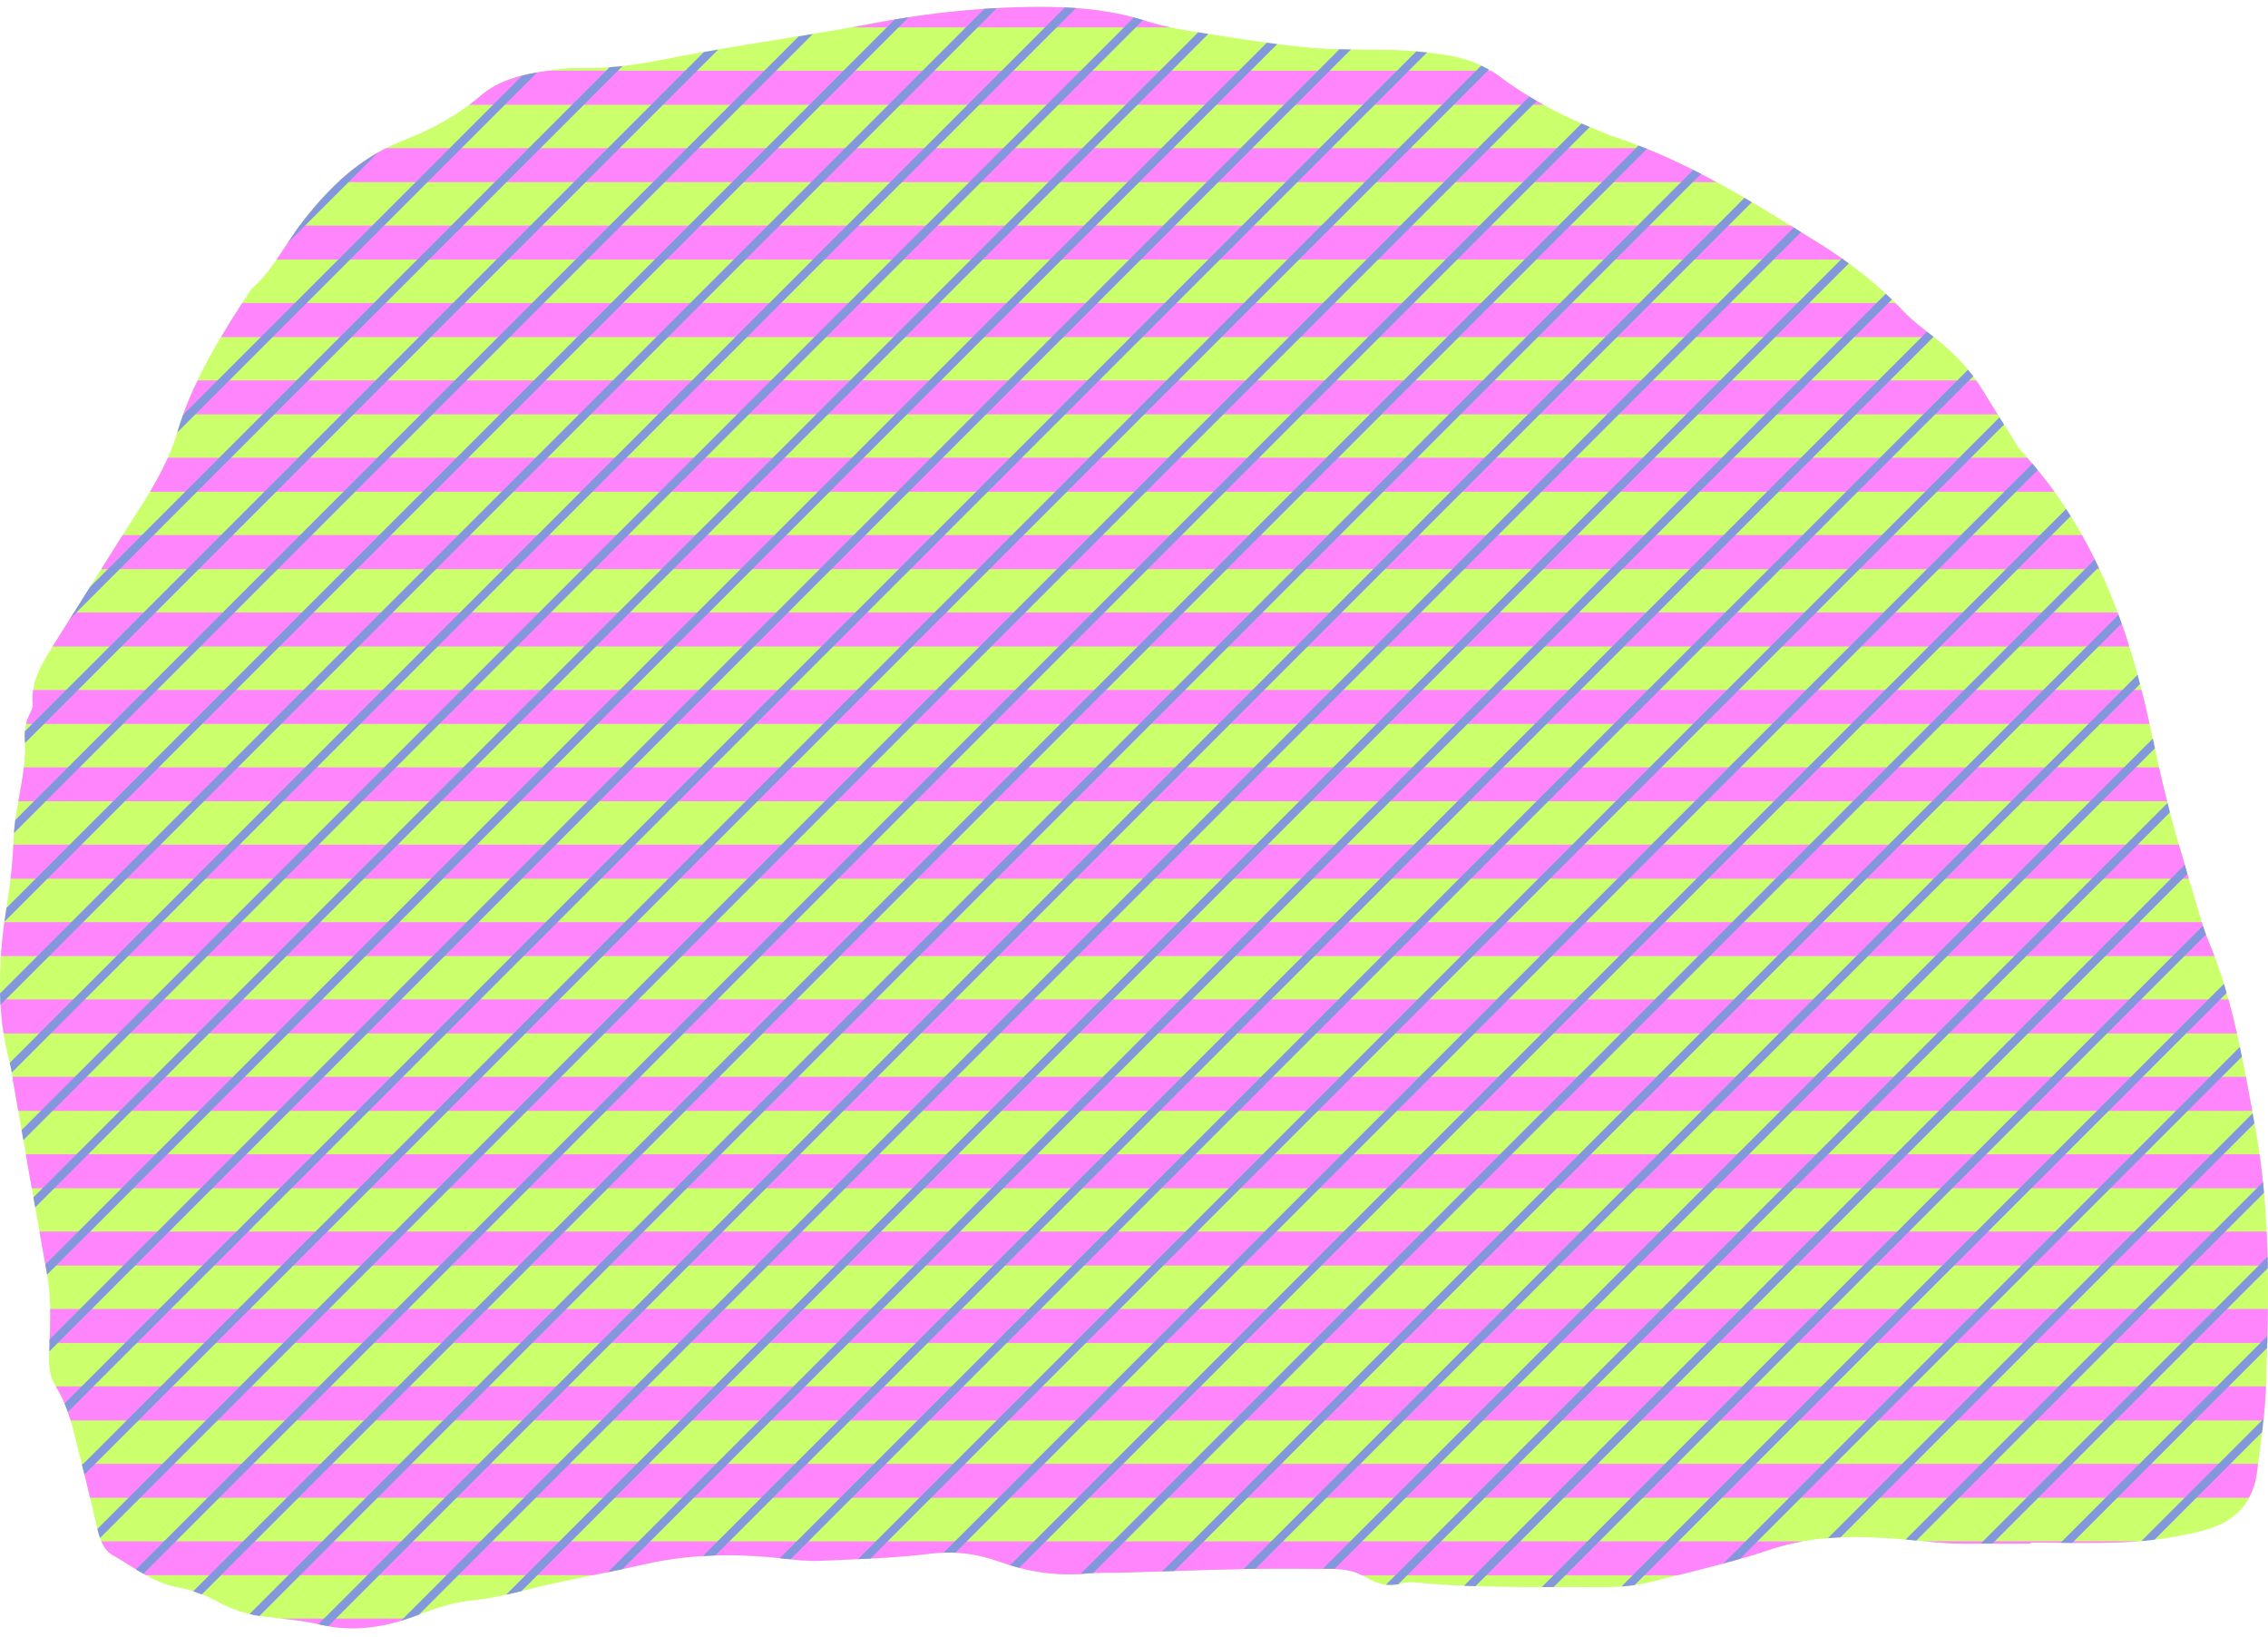
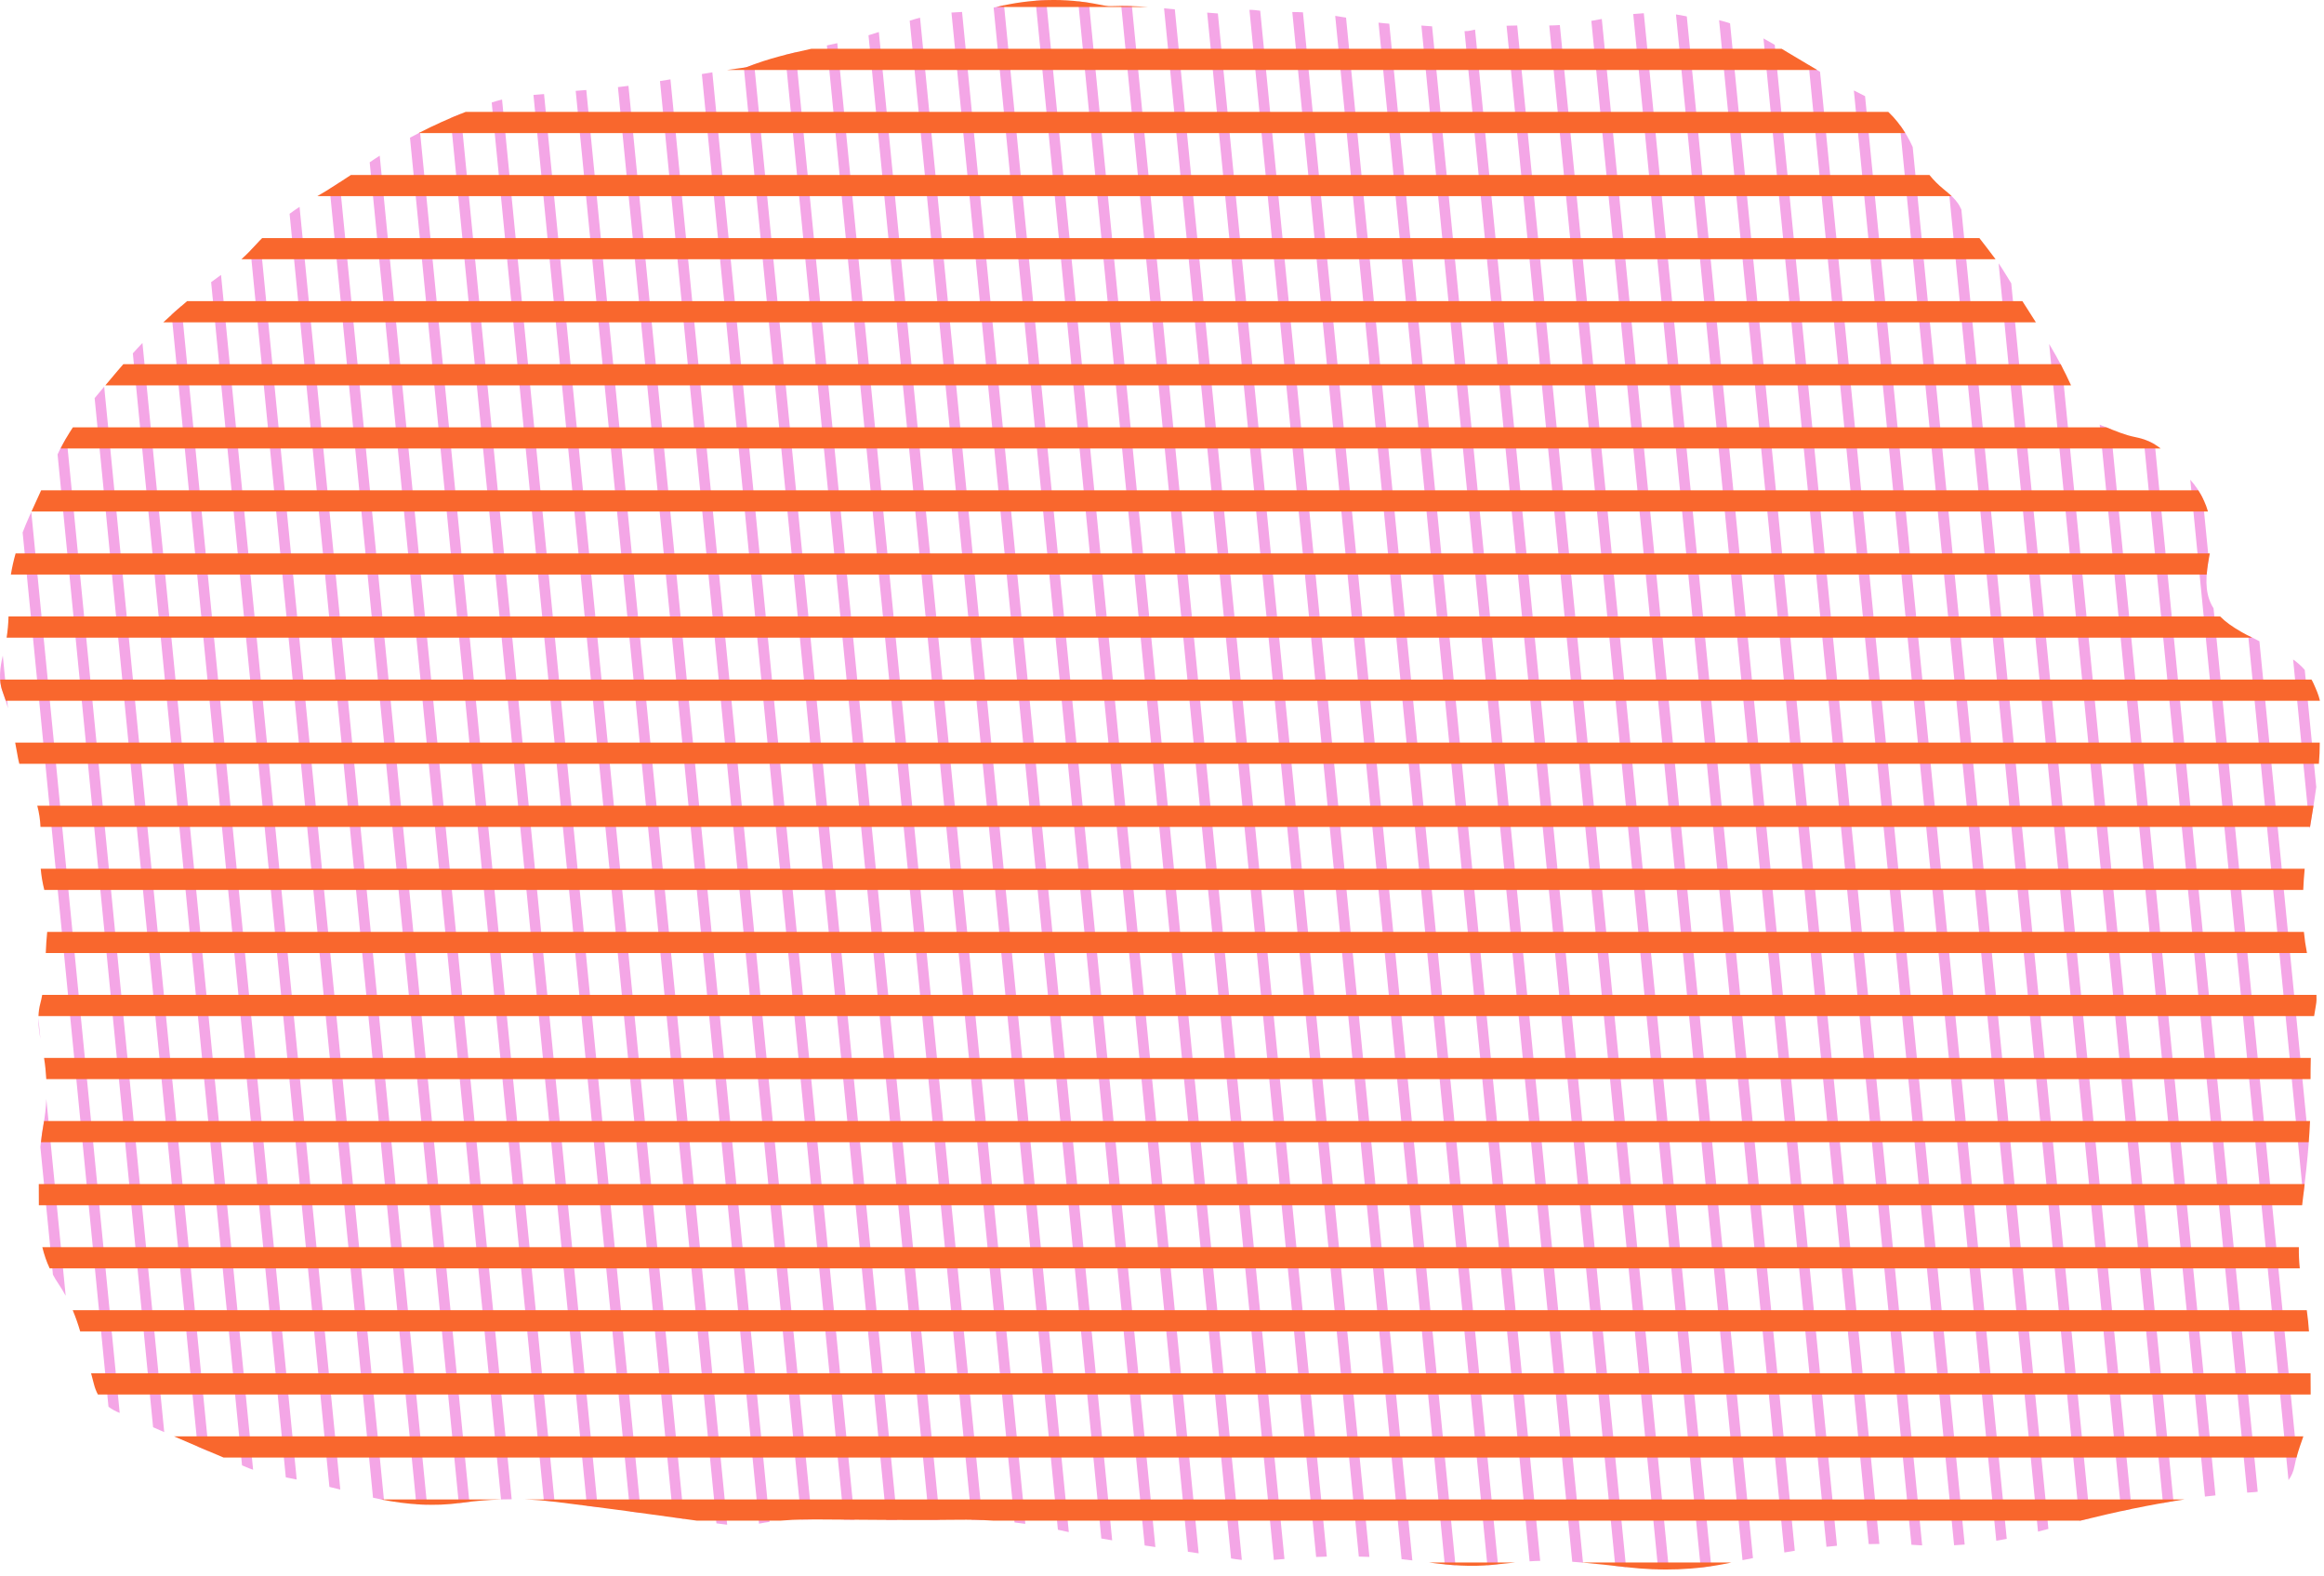
- <svg xmlns="http://www.w3.org/2000/svg" width="262" height="189" viewBox="0 0 262 189" fill="none">
-   <path d="M234.582 178.269C231.981 178.269 229.38 178.262 226.787 178.269C224.659 178.277 222.553 178.018 220.433 177.833C215.017 177.353 209.638 177.198 204.311 179.001C199.959 180.471 195.437 181.446 190.989 182.636C188.802 183.22 186.556 183.33 184.31 183.308C177.461 183.242 170.604 183.441 163.77 182.784C163.186 182.725 162.558 182.68 162.011 182.843C160.408 183.316 159.048 182.954 157.652 182.082C156.44 181.321 154.97 181.18 153.544 181.18C150.234 181.166 146.924 181.136 143.621 181.203C139.018 181.299 134.422 181.476 129.827 181.609C128.408 181.653 126.982 181.572 125.578 181.712C122.091 182.052 118.729 181.528 115.471 180.353C112.862 179.415 110.306 179.075 107.498 179.422C103.287 179.947 99.024 180.05 94.775 180.242C93.371 180.309 91.945 180.153 90.541 179.991C85.214 179.385 79.843 179.429 74.671 180.604C69.95 181.675 65.184 182.51 60.492 183.693C58.549 184.18 56.591 184.616 54.581 184.83C52.468 185.059 50.436 185.687 48.434 186.456C44.747 187.874 40.971 188.562 36.982 187.608C34.809 187.091 32.548 186.966 30.325 186.678C28.544 186.448 26.867 185.909 25.293 185.059C23.823 184.269 22.286 183.626 20.653 183.353C17.742 182.85 15.518 181.01 13.072 179.614C11.853 178.919 11.491 177.604 11.188 176.319C10.553 173.681 9.984 171.021 9.282 168.398C8.521 165.561 8.078 162.613 6.415 160.064C5.757 159.052 5.625 157.847 5.669 156.65C5.706 155.468 5.772 154.286 5.802 153.111C5.854 150.983 5.75 148.87 5.373 146.757C4.051 139.435 2.787 132.105 1.502 124.776C1.398 124.192 1.361 123.594 1.206 123.032C-0.471 116.981 -0.183 110.878 0.763 104.76C1.162 102.189 1.509 99.625 1.568 97.01C1.605 95.488 1.864 93.958 2.137 92.451C2.558 90.124 3.016 87.811 2.869 85.424C2.809 84.479 2.928 83.54 3.349 82.661C3.548 82.24 3.822 81.76 3.785 81.331C3.534 78.523 5.004 76.373 6.393 74.171C9.74 68.881 13.021 63.547 16.404 58.279C18.074 55.678 19.574 53.011 20.446 50.04C22.241 43.952 25.559 38.655 29.009 33.416C31.617 31.126 33.088 27.971 35.179 25.303C38.179 21.491 41.614 18.188 46.358 16.319C49.616 15.041 52.801 13.408 55.534 11.051C58.172 8.783 61.526 8.406 64.807 7.948C65.738 7.822 66.698 7.859 67.637 7.859C70.718 7.874 73.725 7.453 76.762 6.847C83.123 5.576 89.559 4.652 95.957 3.574C97.354 3.337 98.75 3.093 100.139 2.82C107.099 1.468 114.133 0.729 121.248 0.803C125.039 0.847 128.792 1.261 132.42 2.428C135.25 3.345 138.19 3.684 141.102 4.15C144.478 4.689 147.87 5.192 151.276 5.495C154.091 5.746 156.935 5.724 159.773 5.746C162.144 5.761 164.479 5.968 166.821 6.315C169.23 6.677 171.417 7.453 173.331 8.901C177.04 11.709 181.162 13.726 185.477 15.403C185.699 15.491 185.906 15.61 186.128 15.684C194.765 18.439 202.36 23.272 209.971 27.985C213.547 30.202 216.953 32.818 219.893 35.936C221.098 37.214 222.575 38.248 223.95 39.364C225.893 40.938 227.6 42.711 228.907 44.861C230.075 46.775 231.287 48.666 232.484 50.565C232.801 51.067 233.067 51.607 233.459 52.035C240.781 59.986 244.859 69.569 247.453 79.89C248.317 83.326 248.99 86.813 249.788 90.264C250.268 92.333 250.807 94.394 251.384 96.433C252.255 99.5 253.172 102.551 254.088 105.61C254.361 106.511 254.605 107.435 254.974 108.299C257.974 115.319 259.156 122.781 260.531 130.229C262.348 140.085 262.09 149.993 261.779 159.909C261.668 163.322 261.151 166.721 260.708 170.12C260.242 173.688 258.1 175.779 254.657 176.718C251.561 177.567 248.399 177.981 245.214 178.114C241.675 178.262 238.128 178.151 234.582 178.151V178.269Z" fill="#CCFF6C" />
-   <path d="M3.769 81.346C3.806 81.775 3.54 82.255 3.333 82.676C3.186 82.979 3.09 83.297 3.016 83.607H248.317C248.043 82.366 247.762 81.132 247.452 79.905C247.43 79.831 247.415 79.757 247.393 79.684H3.836C3.754 80.216 3.718 80.762 3.769 81.346Z" fill="#FF85FD" />
-   <path d="M230.769 47.854C230.141 46.864 229.52 45.867 228.914 44.869C228.715 44.544 228.493 44.241 228.271 43.931H22.825C22.211 45.209 21.65 46.517 21.162 47.861H230.769V47.854Z" fill="#FF85FD" />
-   <path d="M237.325 56.793C236.357 55.448 235.308 54.141 234.185 52.862H19.391C18.793 54.214 18.091 55.515 17.322 56.793H237.317H237.325Z" fill="#FF85FD" />
-   <path d="M242.531 65.727C241.903 64.397 241.238 63.081 240.514 61.796H14.172C13.345 63.104 12.51 64.412 11.69 65.727H242.531Z" fill="#FF85FD" />
-   <path d="M6.076 74.667H245.983C245.569 73.344 245.119 72.029 244.638 70.736H8.544C7.827 71.882 7.103 73.034 6.379 74.179C6.275 74.342 6.172 74.504 6.068 74.667H6.076Z" fill="#FF85FD" />
-   <path d="M47.149 186.929H32.416C33.953 187.091 35.49 187.261 36.982 187.623C40.507 188.466 43.868 188.022 47.149 186.929Z" fill="#FF85FD" />
-   <path d="M212.954 29.98C211.972 29.286 210.982 28.621 209.962 27.993C208.92 27.343 207.871 26.7 206.829 26.05H34.616C33.685 27.328 32.85 28.68 31.941 29.98H212.947H212.954Z" fill="#FF85FD" />
-   <path d="M100.131 2.842C99.555 2.953 98.979 3.064 98.402 3.167H135.22C134.281 2.968 133.343 2.731 132.419 2.436C128.792 1.268 125.038 0.855 121.248 0.803C114.14 0.722 107.106 1.461 100.131 2.835V2.842Z" fill="#FF85FD" />
-   <path d="M245.213 178.122C245.871 178.092 246.528 178.048 247.186 177.996H222.102C223.661 178.144 225.212 178.284 226.786 178.277C229.387 178.269 231.987 178.277 234.581 178.277V178.159C238.127 178.159 241.674 178.277 245.213 178.122Z" fill="#FF85FD" />
-   <path d="M198.302 21.04C195.628 19.585 192.887 18.255 190.049 17.109H44.598C42.514 18.151 40.697 19.503 39.049 21.04H198.302Z" fill="#FF85FD" />
-   <path d="M54.22 12.1H178.304C176.583 11.154 174.92 10.105 173.332 8.9C172.977 8.634 172.615 8.398 172.238 8.169H63.279C60.501 8.575 57.752 9.144 55.521 11.058C55.099 11.42 54.664 11.76 54.213 12.092L54.22 12.1Z" fill="#FF85FD" />
-   <path d="M223.373 38.92C222.169 37.975 220.928 37.051 219.886 35.95C219.583 35.625 219.265 35.307 218.948 34.997H27.982C27.14 36.297 26.32 37.598 25.529 38.928H223.373V38.92Z" fill="#FF85FD" />
-   <path d="M261.471 164.046C261.611 162.738 261.722 161.43 261.766 160.115H6.432C7.23 161.349 7.747 162.679 8.153 164.046H261.471Z" fill="#FF85FD" />
-   <path d="M5.795 153.125C5.78 153.783 5.75 154.448 5.721 155.106H261.912C261.942 153.798 261.972 152.49 261.986 151.175H5.787C5.802 151.825 5.809 152.468 5.787 153.118L5.795 153.125Z" fill="#FF85FD" />
-   <path d="M259.8 172.979C260.243 172.151 260.568 171.213 260.709 170.127C260.753 169.772 260.805 169.41 260.849 169.056H9.445C9.785 170.356 10.095 171.671 10.406 172.986H259.8V172.979Z" fill="#FF85FD" />
-   <path d="M13.072 179.629C14.35 180.36 15.569 181.203 16.847 181.919H68.53C70.577 181.498 72.624 181.077 74.663 180.619C79.835 179.444 85.206 179.4 90.533 180.006C91.937 180.168 93.363 180.316 94.767 180.257C99.016 180.065 103.279 179.954 107.49 179.437C110.298 179.089 112.854 179.437 115.463 180.368C118.721 181.535 122.083 182.06 125.57 181.727C126.974 181.594 128.407 181.668 129.819 181.624C134.414 181.491 139.017 181.306 143.613 181.217C146.923 181.151 150.226 181.18 153.536 181.195C154.858 181.195 156.203 181.321 157.356 181.941H193.774C197.313 181.047 200.86 180.19 204.31 179.023C205.64 178.572 206.978 178.24 208.322 178.011H11.697C11.985 178.668 12.392 179.259 13.072 179.644V179.629Z" fill="#FF85FD" />
-   <path d="M261.971 146.165C261.949 144.857 261.905 143.55 261.846 142.234H4.561C4.79 143.542 5.019 144.85 5.255 146.165H261.971Z" fill="#FF85FD" />
-   <path d="M2.1 128.293H260.176C259.939 126.985 259.696 125.67 259.452 124.362H1.428C1.45 124.503 1.472 124.65 1.494 124.791C1.701 125.958 1.901 127.126 2.107 128.293H2.1Z" fill="#FF85FD" />
-   <path d="M261.492 137.233C261.367 135.926 261.211 134.618 261.027 133.303H2.98C3.21 134.611 3.439 135.918 3.668 137.233H261.492Z" fill="#FF85FD" />
-   <path d="M255.809 110.419C255.543 109.71 255.27 109.008 254.974 108.314C254.723 107.723 254.531 107.109 254.346 106.496H0.504C0.327 107.804 0.186 109.119 0.098 110.427H255.809V110.419Z" fill="#FF85FD" />
-   <path d="M252.853 101.48C252.462 100.172 252.085 98.864 251.708 97.549H1.538C1.486 98.864 1.375 100.172 1.213 101.48H252.853Z" fill="#FF85FD" />
-   <path d="M258.417 119.353C258.122 118.037 257.797 116.73 257.435 115.422H0.031C0.09 116.73 0.209 118.045 0.408 119.353H258.417Z" fill="#FF85FD" />
-   <path d="M2.115 92.54H250.349C250.157 91.787 249.965 91.033 249.788 90.272C249.662 89.718 249.537 89.164 249.411 88.617H2.751C2.603 89.91 2.366 91.188 2.13 92.474C2.13 92.496 2.123 92.526 2.115 92.548V92.54Z" fill="#FF85FD" />
-   <path d="M117.753 181.062L239.207 59.609C239.03 59.328 238.852 59.055 238.675 58.781L116.689 180.767C117.044 180.878 117.399 180.974 117.753 181.062Z" fill="#8398DC" />
-   <path d="M110.365 179.319L235.395 54.289C235.188 54.038 234.989 53.787 234.782 53.543L109.006 179.319C109.464 179.304 109.915 179.304 110.365 179.319Z" fill="#8398DC" />
-   <path d="M125.57 181.713C125.807 181.69 126.043 181.683 126.28 181.668L242.428 65.52C242.281 65.209 242.133 64.906 241.985 64.603L124.824 181.764C125.075 181.75 125.319 181.742 125.57 181.713Z" fill="#8398DC" />
-   <path d="M135.663 181.424L245.088 71.999C244.97 71.667 244.852 71.334 244.726 71.002L134.252 181.476C134.717 181.461 135.19 181.446 135.656 181.432L135.663 181.424Z" fill="#8398DC" />
-   <path d="M153.544 181.173C153.751 181.173 153.958 181.173 154.172 181.188L248.938 86.422C248.857 86.045 248.776 85.676 248.695 85.299L152.82 181.173C153.064 181.173 153.301 181.173 153.544 181.173Z" fill="#8398DC" />
-   <path d="M145.032 181.188L247.217 79.004C247.121 78.641 247.032 78.279 246.936 77.925L143.658 181.202C144.116 181.195 144.574 181.202 145.032 181.188Z" fill="#8398DC" />
-   <path d="M71.923 181.21L218.549 34.591C218.32 34.369 218.084 34.147 217.847 33.926L70.201 181.579C70.778 181.461 71.354 181.335 71.93 181.217L71.923 181.21Z" fill="#8398DC" />
-   <path d="M82.629 179.644L223.366 38.906C223.115 38.707 222.857 38.507 222.605 38.308L81.195 179.71C81.676 179.681 82.148 179.651 82.629 179.636V179.644Z" fill="#8398DC" />
-   <path d="M90.54 179.999C90.799 180.028 91.057 180.058 91.323 180.08L227.946 43.458C227.754 43.199 227.539 42.955 227.34 42.704L90.082 179.954C90.23 179.969 90.385 179.984 90.533 179.999H90.54Z" fill="#8398DC" />
-   <path d="M100.553 179.991L231.508 49.036C231.33 48.755 231.153 48.482 230.983 48.201L99.119 180.065C99.599 180.043 100.072 180.021 100.553 179.999V179.991Z" fill="#8398DC" />
-   <path d="M170.442 183.19L252.691 100.94C252.588 100.586 252.485 100.238 252.381 99.884L169.119 183.146C169.555 183.16 169.998 183.175 170.434 183.19H170.442Z" fill="#8398DC" />
-   <path d="M230.172 178.269L261.98 146.461C261.98 146.018 261.965 145.567 261.958 145.124L228.812 178.269C229.263 178.269 229.721 178.269 230.172 178.269Z" fill="#8398DC" />
-   <path d="M220.432 177.834C220.75 177.863 221.067 177.893 221.378 177.922L261.542 137.758C261.505 137.344 261.461 136.93 261.416 136.517L220.129 177.804C220.232 177.811 220.328 177.819 220.432 177.826V177.834Z" fill="#8398DC" />
-   <path d="M239.384 178.189L261.897 155.676C261.912 155.21 261.919 154.745 261.934 154.279L238.039 178.174C238.49 178.174 238.94 178.181 239.391 178.189H239.384Z" fill="#8398DC" />
-   <path d="M248.902 177.811L261.323 165.391C261.382 164.881 261.434 164.372 261.485 163.869L247.373 177.981C247.883 177.937 248.393 177.878 248.902 177.819V177.811Z" fill="#8398DC" />
-   <path d="M60.234 183.766L213.576 30.423C213.31 30.231 213.052 30.039 212.786 29.855L58.453 184.18C59.044 184.047 59.643 183.914 60.234 183.766Z" fill="#8398DC" />
-   <path d="M161.539 182.953L250.675 93.818C250.579 93.456 250.49 93.094 250.394 92.731L160.113 183.013C160.571 183.064 161.044 183.049 161.539 182.953Z" fill="#8398DC" />
-   <path d="M201.001 180.028L258.987 122.043C258.913 121.666 258.832 121.289 258.75 120.912L199.117 180.545C199.745 180.375 200.373 180.205 201.001 180.028Z" fill="#8398DC" />
-   <path d="M179.47 183.294L254.827 107.938C254.701 107.606 254.583 107.266 254.472 106.926L178.104 183.294C178.554 183.294 179.012 183.294 179.463 183.294H179.47Z" fill="#8398DC" />
-   <path d="M188.831 183.065L257.219 114.676C257.116 114.329 257.012 113.974 256.909 113.627L187.309 183.227C187.818 183.19 188.328 183.139 188.831 183.065Z" fill="#8398DC" />
-   <path d="M212.616 177.553L260.435 129.734C260.361 129.349 260.294 128.965 260.22 128.581L211.16 177.641C211.64 177.604 212.128 177.575 212.608 177.553H212.616Z" fill="#8398DC" />
-   <path d="M0.512 106.452L104.964 2C104.425 2.081 103.878 2.17 103.339 2.266L0.741 104.864C0.659 105.396 0.586 105.92 0.512 106.452Z" fill="#8398DC" />
-   <path d="M0.061 116.043L115.16 0.943C114.68 0.966 114.193 0.995 113.712 1.025L0.002 114.735C0.017 115.171 0.032 115.607 0.054 116.043H0.061Z" fill="#8398DC" />
-   <path d="M1.191 123.047C1.265 123.321 1.317 123.594 1.354 123.875L124.3 0.936C123.871 0.907 123.443 0.884 123.014 0.862L1.117 122.759C1.147 122.855 1.169 122.951 1.191 123.055V123.047Z" fill="#8398DC" />
-   <path d="M2.692 131.677L132.044 2.325C131.696 2.214 131.342 2.111 130.987 2.015L2.492 130.517C2.559 130.901 2.625 131.293 2.692 131.677Z" fill="#8398DC" />
-   <path d="M1.605 96.219L93.896 3.928C93.357 4.016 92.81 4.105 92.271 4.194L1.761 94.704C1.694 95.206 1.642 95.716 1.605 96.219Z" fill="#8398DC" />
-   <path d="M2.862 85.439C2.87 85.564 2.87 85.69 2.877 85.823L82.962 5.73C82.415 5.827 81.869 5.915 81.314 6.011L2.877 84.456C2.848 84.781 2.84 85.113 2.862 85.439Z" fill="#8398DC" />
-   <path d="M48.376 186.493L208.058 26.811C207.778 26.633 207.497 26.463 207.216 26.286L46.322 187.18C47.009 186.973 47.697 186.751 48.376 186.493Z" fill="#8398DC" />
-   <path d="M35.172 25.319C34.493 26.183 33.879 27.099 33.273 28.023L43.647 17.649C40.256 19.57 37.566 22.275 35.172 25.319Z" fill="#8398DC" />
-   <path d="M8.076 71.482L71.921 7.63C71.426 7.689 70.924 7.726 70.421 7.763L10.374 67.817C9.613 69.036 8.845 70.255 8.076 71.482Z" fill="#8398DC" />
-   <path d="M4.064 139.442L139.586 3.921C139.194 3.862 138.795 3.803 138.404 3.736L3.857 138.29C3.924 138.674 3.998 139.058 4.064 139.45V139.442Z" fill="#8398DC" />
-   <path d="M20.469 49.952L62.052 8.369C61.475 8.473 60.899 8.583 60.33 8.731L21.141 47.92C20.897 48.585 20.676 49.265 20.469 49.952Z" fill="#8398DC" />
-   <path d="M23.313 184.143L190.258 17.198C189.933 17.065 189.616 16.932 189.283 16.807L22.309 183.789C22.648 183.899 22.981 184.01 23.313 184.143Z" fill="#8398DC" />
-   <path d="M16.566 181.757L183.651 14.672C183.334 14.539 183.016 14.398 182.698 14.258L15.709 181.247C15.99 181.425 16.278 181.594 16.559 181.757H16.566Z" fill="#8398DC" />
-   <path d="M29.97 186.626L196.501 20.087C196.198 19.932 195.902 19.777 195.599 19.629L28.824 186.411C29.201 186.5 29.585 186.567 29.97 186.633V186.626Z" fill="#8398DC" />
-   <path d="M36.983 187.623C37.3 187.697 37.611 187.749 37.928 187.801L202.376 23.353C202.088 23.183 201.807 23.013 201.519 22.851L36.783 187.579C36.85 187.594 36.916 187.601 36.983 187.616V187.623Z" fill="#8398DC" />
-   <path d="M7.84 163.071L164.847 6.064C164.433 6.02 164.02 5.975 163.606 5.938L7.463 162.089C7.596 162.414 7.721 162.739 7.84 163.071Z" fill="#8398DC" />
-   <path d="M5.686 156.097L156.065 5.717C155.622 5.717 155.179 5.695 154.735 5.688L5.737 154.678C5.715 155.151 5.7 155.624 5.686 156.097Z" fill="#8398DC" />
-   <path d="M11.556 177.626L177.519 11.664C177.231 11.502 176.95 11.324 176.669 11.154L11.246 176.577C11.335 176.932 11.431 177.287 11.556 177.634V177.626Z" fill="#8398DC" />
-   <path d="M5.365 146.772C5.395 146.92 5.41 147.068 5.432 147.216L147.551 5.089C147.145 5.037 146.746 4.993 146.34 4.934L5.232 146.048C5.277 146.292 5.321 146.528 5.358 146.772H5.365Z" fill="#8398DC" />
-   <path d="M9.761 170.29L172.007 8.044C171.712 7.874 171.416 7.719 171.113 7.578L9.48 169.203C9.577 169.565 9.673 169.927 9.761 170.29Z" fill="#8398DC" />
+ <svg xmlns="http://www.w3.org/2000/svg" width="180" height="122" viewBox="0 0 180 122" fill="none">
+   <path d="M42.952 116.29L32.536 10.249C32.273 10.383 32.011 10.521 31.754 10.664L42.123 116.204C42.399 116.228 42.68 116.256 42.957 116.295L42.952 116.29Z" fill="#F4A6E6" />
+   <path d="M178.391 92.602C178.553 91.248 178.71 89.894 178.815 88.531L174.997 49.654C174.706 49.511 174.415 49.368 174.129 49.216L178.391 92.597V92.602Z" fill="#F4A6E6" />
+   <path d="M174.046 115.583C174.251 115.569 174.451 115.55 174.656 115.54C174.728 115.54 174.794 115.521 174.866 115.512L166.9 34.417C166.633 34.255 166.342 34.127 166.037 34.026L174.051 115.588L174.046 115.583Z" fill="#F4A6E6" />
+   <path d="M177.608 51.065L178.895 64.174C179.067 63.097 179.253 62.024 179.401 60.947L178.509 51.875C178.242 51.565 177.937 51.298 177.604 51.065H177.608Z" fill="#F4A6E6" />
+   <path d="M135.772 120.652L124.064 1.468C123.793 1.515 123.526 1.568 123.254 1.616L134.962 120.814C135.234 120.757 135.501 120.704 135.772 120.652Z" fill="#F4A6E6" />
+   <path d="M162.627 32.878L170.779 115.889C171.051 115.855 171.322 115.827 171.594 115.798L163.485 33.226C163.271 33.14 163.061 33.059 162.846 32.978C162.77 32.949 162.698 32.916 162.627 32.883V32.878Z" fill="#F4A6E6" />
+   <path d="M145.562 119.551L133.997 1.807C133.716 1.711 133.434 1.63 133.148 1.563L144.737 119.57C145.009 119.565 145.286 119.556 145.562 119.556V119.551Z" fill="#F4A6E6" />
+   <path d="M154.799 20.398L164.29 117.014C164.557 116.957 164.829 116.9 165.096 116.843L155.776 21.938C155.6 21.652 155.423 21.366 155.247 21.08C155.104 20.846 154.956 20.618 154.799 20.394V20.398Z" fill="#F4A6E6" />
+   <path d="M167.527 116.38C167.799 116.333 168.066 116.285 168.338 116.237L159.709 28.407C159.395 27.806 159.056 27.215 158.713 26.634L167.527 116.38Z" fill="#F4A6E6" />
+   <path d="M154.617 119.308C154.889 119.265 155.156 119.217 155.428 119.165L144.454 7.446C144.163 7.303 143.872 7.151 143.586 7.003L154.617 119.308Z" fill="#F4A6E6" />
+   <path d="M151.35 119.661C151.622 119.646 151.898 119.627 152.17 119.604L140.967 5.559C140.676 5.387 140.381 5.215 140.09 5.039L151.35 119.656V119.661Z" fill="#F4A6E6" />
+   <path d="M147.146 9.673L157.849 118.603C158.116 118.531 158.383 118.46 158.654 118.393L148.143 11.384C147.871 10.779 147.542 10.202 147.151 9.678L147.146 9.673Z" fill="#F4A6E6" />
+   <path d="M129.259 121.533L117.512 1.973C117.236 1.973 116.964 1.982 116.688 1.992L128.429 121.524C128.706 121.528 128.977 121.533 129.254 121.528L129.259 121.533Z" fill="#F4A6E6" />
+   <path d="M150.969 15.012L161.061 117.768C161.328 117.701 161.595 117.634 161.866 117.568L151.913 16.223C151.889 16.175 151.865 16.132 151.841 16.084C151.66 15.679 151.326 15.326 150.969 15.012Z" fill="#F4A6E6" />
+   <path d="M177.251 114.612C177.48 114.316 177.642 113.94 177.732 113.458C177.775 113.225 177.833 112.996 177.895 112.767L171.445 47.104C170.868 46.198 170.772 45.107 171.03 43.548C171.044 43.471 171.058 43.391 171.073 43.314L170.606 38.571C170.358 38.075 170.043 37.598 169.643 37.145L177.251 114.617V114.612Z" fill="#F4A6E6" />
+   <path d="M122.608 121.004L110.919 2.04C110.643 2.016 110.366 1.992 110.09 1.978L121.774 120.937C122.051 120.956 122.327 120.98 122.604 121.004H122.608Z" fill="#F4A6E6" />
+   <path d="M76.087 117.711L64.851 3.342C64.584 3.404 64.312 3.461 64.045 3.518L75.257 117.687C75.534 117.687 75.81 117.697 76.082 117.706L76.087 117.711Z" fill="#F4A6E6" />
+   <path d="M72.789 117.695L61.624 4.051C61.357 4.113 61.085 4.179 60.818 4.246L71.964 117.7C72.24 117.7 72.512 117.7 72.789 117.695Z" fill="#F4A6E6" />
+   <path d="M62.883 117.658L51.928 6.145C51.656 6.192 51.389 6.235 51.117 6.278L62.058 117.668C62.334 117.663 62.606 117.658 62.883 117.658Z" fill="#F4A6E6" />
+   <path d="M55.497 117.964C55.774 118.002 56.045 118.04 56.322 118.069L45.41 6.97C45.138 6.994 44.866 7.013 44.59 7.036L55.488 117.959C55.488 117.959 55.492 117.959 55.497 117.959V117.964Z" fill="#F4A6E6" />
+   <path d="M46.292 116.724L35.69 8.81C35.423 8.914 35.161 9.029 34.898 9.139L45.458 116.609C45.734 116.648 46.016 116.681 46.292 116.719V116.724Z" fill="#F4A6E6" />
+   <path d="M66.184 117.681L55.172 5.601C54.9 5.643 54.628 5.686 54.361 5.734L65.359 117.681C65.636 117.681 65.907 117.681 66.184 117.686V117.681Z" fill="#F4A6E6" />
+   <path d="M79.414 118.001L68.069 2.479C67.802 2.569 67.534 2.65 67.268 2.731L78.58 117.896C78.861 117.93 79.138 117.963 79.414 118.001Z" fill="#F4A6E6" />
+   <path d="M106.064 120.556L94.328 1.043C94.051 1.024 93.775 1 93.498 0.977L105.244 120.537C105.521 120.542 105.797 120.547 106.069 120.561L106.064 120.556Z" fill="#F4A6E6" />
+   <path d="M115.587 121.177C115.73 121.163 115.873 121.149 116.02 121.129L104.255 1.364C103.974 1.316 103.697 1.273 103.416 1.23L115.2 121.206C115.329 121.196 115.458 121.187 115.587 121.177Z" fill="#F4A6E6" />
+   <path d="M102.765 120.543L90.994 0.725C90.718 0.696 90.441 0.667 90.16 0.644L101.94 120.566C102.212 120.557 102.488 120.547 102.76 120.538L102.765 120.543Z" fill="#F4A6E6" />
+   <path d="M86.14 119.273L74.513 0.924C74.237 0.933 73.965 0.952 73.693 0.972L85.301 119.135C85.583 119.183 85.859 119.231 86.14 119.278V119.273Z" fill="#F4A6E6" />
+   <path d="M92.84 120.29L81.027 0.005C80.755 0.014 80.479 0.033 80.207 0.053L92.006 120.161C92.287 120.204 92.564 120.242 92.845 120.285L92.84 120.29Z" fill="#F4A6E6" />
+   <path d="M148.876 119.67L137.458 3.47C137.168 3.299 136.877 3.132 136.586 2.975L148.046 119.622C148.323 119.641 148.599 119.661 148.876 119.67Z" fill="#F4A6E6" />
+   <path d="M25.514 115.141C25.795 115.208 26.077 115.275 26.358 115.346L17.119 21.29C16.862 21.476 16.604 21.657 16.352 21.848L25.514 115.141Z" fill="#F4A6E6" />
+   <path d="M32.245 116.481C32.522 116.5 32.798 116.514 33.075 116.519L23.202 16.018C22.935 16.189 22.682 16.37 22.43 16.556L32.245 116.481Z" fill="#F4A6E6" />
+   <path d="M28.896 115.979C29.177 116.041 29.458 116.103 29.739 116.156L20.153 18.591C19.91 18.863 19.662 19.125 19.404 19.387L28.891 115.979H28.896Z" fill="#F4A6E6" />
+   <path d="M35.537 116.394C35.599 116.384 35.661 116.384 35.723 116.375C35.932 116.346 36.142 116.322 36.352 116.299L26.312 14.119C26.055 14.286 25.797 14.453 25.535 14.615L35.532 116.389L35.537 116.394Z" fill="#F4A6E6" />
+   <path d="M28.633 12.569L38.806 116.112C39.082 116.103 39.354 116.098 39.631 116.098L29.41 12.055C29.291 12.131 29.172 12.203 29.057 12.284C28.919 12.379 28.776 12.474 28.638 12.565L28.633 12.569Z" fill="#F4A6E6" />
+   <path d="M52.14 117.501C52.416 117.539 52.698 117.577 52.974 117.615L42.138 7.284C41.867 7.308 41.595 7.327 41.318 7.351L52.14 117.506V117.501Z" fill="#F4A6E6" />
+   <path d="M48.801 117.048C49.077 117.086 49.358 117.119 49.635 117.157L38.885 7.708C38.613 7.775 38.346 7.851 38.084 7.937L48.801 117.043V117.048Z" fill="#F4A6E6" />
+   <path d="M1.752 41.225L8.402 108.933C8.655 109.124 8.941 109.286 9.27 109.41L2.424 39.648C2.367 39.776 2.305 39.905 2.248 40.038C2.071 40.429 1.909 40.825 1.757 41.221L1.752 41.225Z" fill="#F4A6E6" />
+   <path d="M5.086 100.324L3.589 85.107C3.556 85.78 3.484 86.452 3.361 87.114C3.256 87.682 3.184 88.249 3.127 88.821L4.099 98.708C4.233 98.951 4.371 99.19 4.533 99.423C4.733 99.719 4.915 100.019 5.081 100.329L5.086 100.324Z" fill="#F4A6E6" />
+   <path d="M4.459 35.185L11.858 110.52C12.034 110.597 12.21 110.678 12.392 110.754C12.501 110.802 12.611 110.849 12.72 110.897L5.155 33.874C4.907 34.298 4.669 34.727 4.464 35.18L4.459 35.185Z" fill="#F4A6E6" />
+   <path d="M22.141 114.402C22.422 114.454 22.703 114.512 22.98 114.569L14.051 23.688C13.793 23.907 13.541 24.131 13.293 24.355L22.136 114.397L22.141 114.402Z" fill="#F4A6E6" />
+   <path d="M0.208 53.568C0.365 53.987 0.498 54.411 0.617 54.841L0.217 50.765C-0.002 51.699 -0.131 52.681 0.208 53.568Z" fill="#F4A6E6" />
+   <path d="M18.746 113.473C18.932 113.549 19.118 113.63 19.304 113.706C19.399 113.744 19.504 113.778 19.604 113.811L11.033 26.558C10.78 26.82 10.532 27.091 10.289 27.363L18.746 113.473Z" fill="#F4A6E6" />
+   <path d="M15.306 112.019C15.592 112.143 15.878 112.262 16.168 112.386L8.069 29.942C7.821 30.238 7.573 30.529 7.33 30.829L15.306 112.019Z" fill="#F4A6E6" />
+   <path d="M118.473 120.904C118.745 120.885 119.021 120.871 119.293 120.866L107.604 1.835C107.327 1.816 107.051 1.787 106.77 1.754L118.473 120.904Z" fill="#F4A6E6" />
+   <path d="M129.809 1.124L141.464 119.779C141.736 119.75 142.008 119.721 142.28 119.698L130.648 1.276C130.648 1.276 130.614 1.267 130.6 1.262C130.338 1.205 130.071 1.157 129.809 1.119V1.124Z" fill="#F4A6E6" />
+   <path d="M111.9 121.139C112.177 121.167 112.453 121.191 112.73 121.21L100.917 0.954C100.64 0.939 100.368 0.93 100.092 0.93L111.9 121.139Z" fill="#F4A6E6" />
+   <path d="M2.972 78.838C2.962 79.367 3.034 79.906 3.129 80.44L2.972 78.838Z" fill="#F4A6E6" />
+   <path d="M96.772 0.763L108.556 120.738C108.832 120.767 109.114 120.8 109.39 120.834L97.606 0.83C97.329 0.792 97.053 0.758 96.776 0.763H96.772Z" fill="#F4A6E6" />
+   <path d="M138.201 120.218C138.473 120.175 138.74 120.127 139.012 120.084L127.318 1.024C127.046 1.039 126.775 1.058 126.498 1.086L138.201 120.213V120.218Z" fill="#F4A6E6" />
+   <path d="M119.994 1.973L131.721 121.381C131.993 121.352 132.265 121.314 132.537 121.271L120.814 1.939C120.547 1.959 120.28 1.973 120.013 1.973H119.994Z" fill="#F4A6E6" />
+   <path d="M113.432 2.417L125.106 121.262C125.383 121.296 125.664 121.324 125.941 121.358L114.247 2.293C114.151 2.312 114.061 2.331 113.966 2.355C113.799 2.398 113.613 2.417 113.432 2.412V2.417Z" fill="#F4A6E6" />
+   <path d="M57.615 5.243L68.661 117.7C68.937 117.7 69.209 117.7 69.486 117.7L58.416 4.98C58.245 5.042 58.073 5.104 57.906 5.171C57.816 5.209 57.715 5.224 57.62 5.238L57.615 5.243Z" fill="#F4A6E6" />
+   <path d="M58.792 117.987C59.064 117.935 59.331 117.887 59.603 117.849L48.676 6.646C48.405 6.684 48.133 6.712 47.861 6.746L58.788 117.987H58.792Z" fill="#F4A6E6" />
+   <path d="M81.938 118.458C82.22 118.52 82.501 118.578 82.782 118.64L71.26 1.372C70.988 1.439 70.721 1.52 70.459 1.601L81.938 118.458Z" fill="#F4A6E6" />
+   <path d="M88.653 119.674C88.929 119.717 89.211 119.755 89.487 119.798L77.765 0.404C77.498 0.462 77.226 0.519 76.959 0.585L88.658 119.674H88.653Z" fill="#F4A6E6" />
+   <path d="M86.846 0.467L98.663 120.79C98.74 120.785 98.811 120.781 98.888 120.771C99.088 120.752 99.283 120.738 99.484 120.723L87.67 0.476C87.394 0.467 87.122 0.467 86.846 0.467Z" fill="#F4A6E6" />
+   <path d="M95.35 120.681C95.483 120.704 95.612 120.723 95.745 120.742C95.893 120.766 96.036 120.776 96.184 120.795L84.342 0.219C84.066 0.176 83.784 0.143 83.508 0.109L95.35 120.685V120.681Z" fill="#F4A6E6" />
+   <path d="M157.685 24.96C157.337 24.412 156.989 23.864 156.641 23.32H14.489C13.859 23.849 13.244 24.398 12.648 24.96H157.685Z" fill="#F9672D" />
+   <path d="M8.154 29.842H160.408C160.155 29.284 159.888 28.736 159.602 28.202H9.551C9.408 28.369 9.265 28.531 9.122 28.698C8.803 29.084 8.474 29.465 8.154 29.847V29.842Z" fill="#F9672D" />
+   <path d="M171.014 39.61C170.852 39.038 170.599 38.489 170.266 37.97H3.186C2.938 38.518 2.685 39.061 2.438 39.61H171.014Z" fill="#F9672D" />
+   <path d="M0.446 54.264H179.686C179.586 53.816 179.395 53.382 179.195 52.939C179.147 52.829 179.09 52.724 179.033 52.624H0.012C0.031 52.948 0.088 53.268 0.207 53.573C0.293 53.801 0.374 54.035 0.446 54.264Z" fill="#F9672D" />
+   <path d="M170.915 44.496C170.934 44.201 170.977 43.886 171.03 43.548C171.068 43.314 171.115 43.085 171.158 42.852H1.209C1.056 43.39 0.932 43.938 0.842 44.492H170.91L170.915 44.496Z" fill="#F9672D" />
+   <path d="M174.437 49.378C174.151 49.235 173.87 49.087 173.593 48.93C172.907 48.539 172.368 48.153 171.958 47.738H0.66C0.645 48.291 0.598 48.835 0.512 49.378H174.442H174.437Z" fill="#F9672D" />
+   <path d="M134.099 120.995H122.5C123.658 121.095 124.822 121.224 125.975 121.357C128.654 121.667 131.3 121.591 133.941 121.028C133.994 121.019 134.046 121.009 134.094 120.995H134.099Z" fill="#F9672D" />
+   <path d="M18.689 20.075H154.563C154.158 19.521 153.729 18.983 153.309 18.435H20.305C20.263 18.482 20.22 18.52 20.177 18.568C19.7 19.092 19.214 19.607 18.694 20.079L18.689 20.075Z" fill="#F9672D" />
+   <path d="M57.429 5.262C57.052 5.31 56.68 5.367 56.309 5.419H140.745C139.825 4.876 138.909 4.323 137.994 3.779H62.835C61.166 4.142 59.503 4.533 57.906 5.171C57.758 5.229 57.591 5.243 57.429 5.262Z" fill="#F9672D" />
+   <path d="M40.543 116.109C41.363 116.133 42.178 116.195 42.993 116.295C46.659 116.748 50.316 117.244 53.972 117.754H60.446C61.69 117.644 62.944 117.659 64.198 117.668C67.516 117.692 70.838 117.73 74.156 117.687C75.086 117.673 76.015 117.697 76.94 117.754H161.133C163.793 117.096 166.472 116.519 169.185 116.114H40.543V116.109Z" fill="#F9672D" />
+   <path d="M85.13 0.352C82.461 -0.186 79.81 -0.096 77.174 0.543H88.934C87.99 0.476 87.042 0.438 86.093 0.476C85.774 0.491 85.45 0.414 85.13 0.352Z" fill="#F9672D" />
+   <path d="M151.165 15.193C150.97 15.002 150.755 14.825 150.55 14.659C150.131 14.32 149.764 13.948 149.44 13.548H27.181C26.328 14.12 25.465 14.678 24.578 15.188H151.17L151.165 15.193Z" fill="#F9672D" />
+   <path d="M147.571 10.306C147.199 9.7 146.765 9.143 146.255 8.666H36.062C34.818 9.152 33.602 9.696 32.42 10.306H147.571Z" fill="#F9672D" />
+   <path d="M167.349 34.729C166.787 34.285 166.133 33.995 165.361 33.842C164.598 33.694 163.864 33.375 163.13 33.089H5.647C5.299 33.613 4.979 34.161 4.693 34.729H167.354H167.349Z" fill="#F9672D" />
+   <path d="M178.838 103.099C178.8 102.551 178.743 102.002 178.667 101.459H5.633C5.857 101.993 6.048 102.541 6.21 103.099H178.838Z" fill="#F9672D" />
+   <path d="M178.125 98.218C178.067 97.67 178.044 97.126 178.053 96.578H3.279C3.413 97.141 3.599 97.689 3.847 98.218H178.125Z" fill="#F9672D" />
+   <path d="M7.589 107.985H178.968C178.968 107.436 178.968 106.888 178.959 106.345H7.055C7.126 106.616 7.202 106.883 7.269 107.16C7.345 107.465 7.45 107.737 7.584 107.989L7.589 107.985Z" fill="#F9672D" />
+   <path d="M115.589 121.176C116.175 121.114 116.762 121.052 117.348 120.995H110.684C112.304 121.214 113.94 121.343 115.584 121.176H115.589Z" fill="#F9672D" />
+   <path d="M177.871 112.866C178.019 112.313 178.21 111.77 178.401 111.227H13.48C14.758 111.78 16.036 112.328 17.313 112.866H177.871Z" fill="#F9672D" />
+   <path d="M3.009 93.331H178.307C178.374 92.783 178.436 92.24 178.502 91.691H3.004C3.004 92.24 3.004 92.788 3.009 93.331Z" fill="#F9672D" />
+   <path d="M35.718 116.375C36.757 116.232 37.81 116.142 38.864 116.113H29.516C31.546 116.514 33.601 116.671 35.718 116.375Z" fill="#F9672D" />
+   <path d="M178.958 83.563C178.958 83.014 178.963 82.466 178.977 81.923H3.412C3.498 82.466 3.555 83.014 3.584 83.563H178.958Z" fill="#F9672D" />
+   <path d="M178.681 73.801C178.576 73.253 178.495 72.709 178.443 72.161H3.655C3.597 72.705 3.569 73.253 3.545 73.801H178.681Z" fill="#F9672D" />
+   <path d="M178.391 68.914C178.414 68.366 178.453 67.823 178.505 67.274H3.154C3.202 67.827 3.293 68.371 3.431 68.914H178.391Z" fill="#F9672D" />
+   <path d="M178.919 64.031C179.005 63.483 179.1 62.935 179.186 62.392H2.887C3.03 62.925 3.111 63.474 3.135 64.031H178.919Z" fill="#F9672D" />
+   <path d="M2.979 78.682H179.235C179.278 78.401 179.321 78.119 179.373 77.843C179.426 77.576 179.43 77.309 179.416 77.042H3.269C3.226 77.266 3.183 77.49 3.122 77.709C3.036 78.029 2.993 78.353 2.979 78.682Z" fill="#F9672D" />
+   <path d="M3.168 88.45H178.819C178.862 87.901 178.895 87.358 178.919 86.81H3.411C3.392 86.91 3.382 87.015 3.363 87.115C3.282 87.558 3.22 88.006 3.173 88.45H3.168Z" fill="#F9672D" />
+   <path d="M1.495 59.146H179.606C179.649 58.602 179.673 58.054 179.673 57.506H1.176C1.252 57.921 1.324 58.34 1.405 58.755C1.428 58.884 1.462 59.017 1.495 59.146Z" fill="#F9672D" />
</svg>
